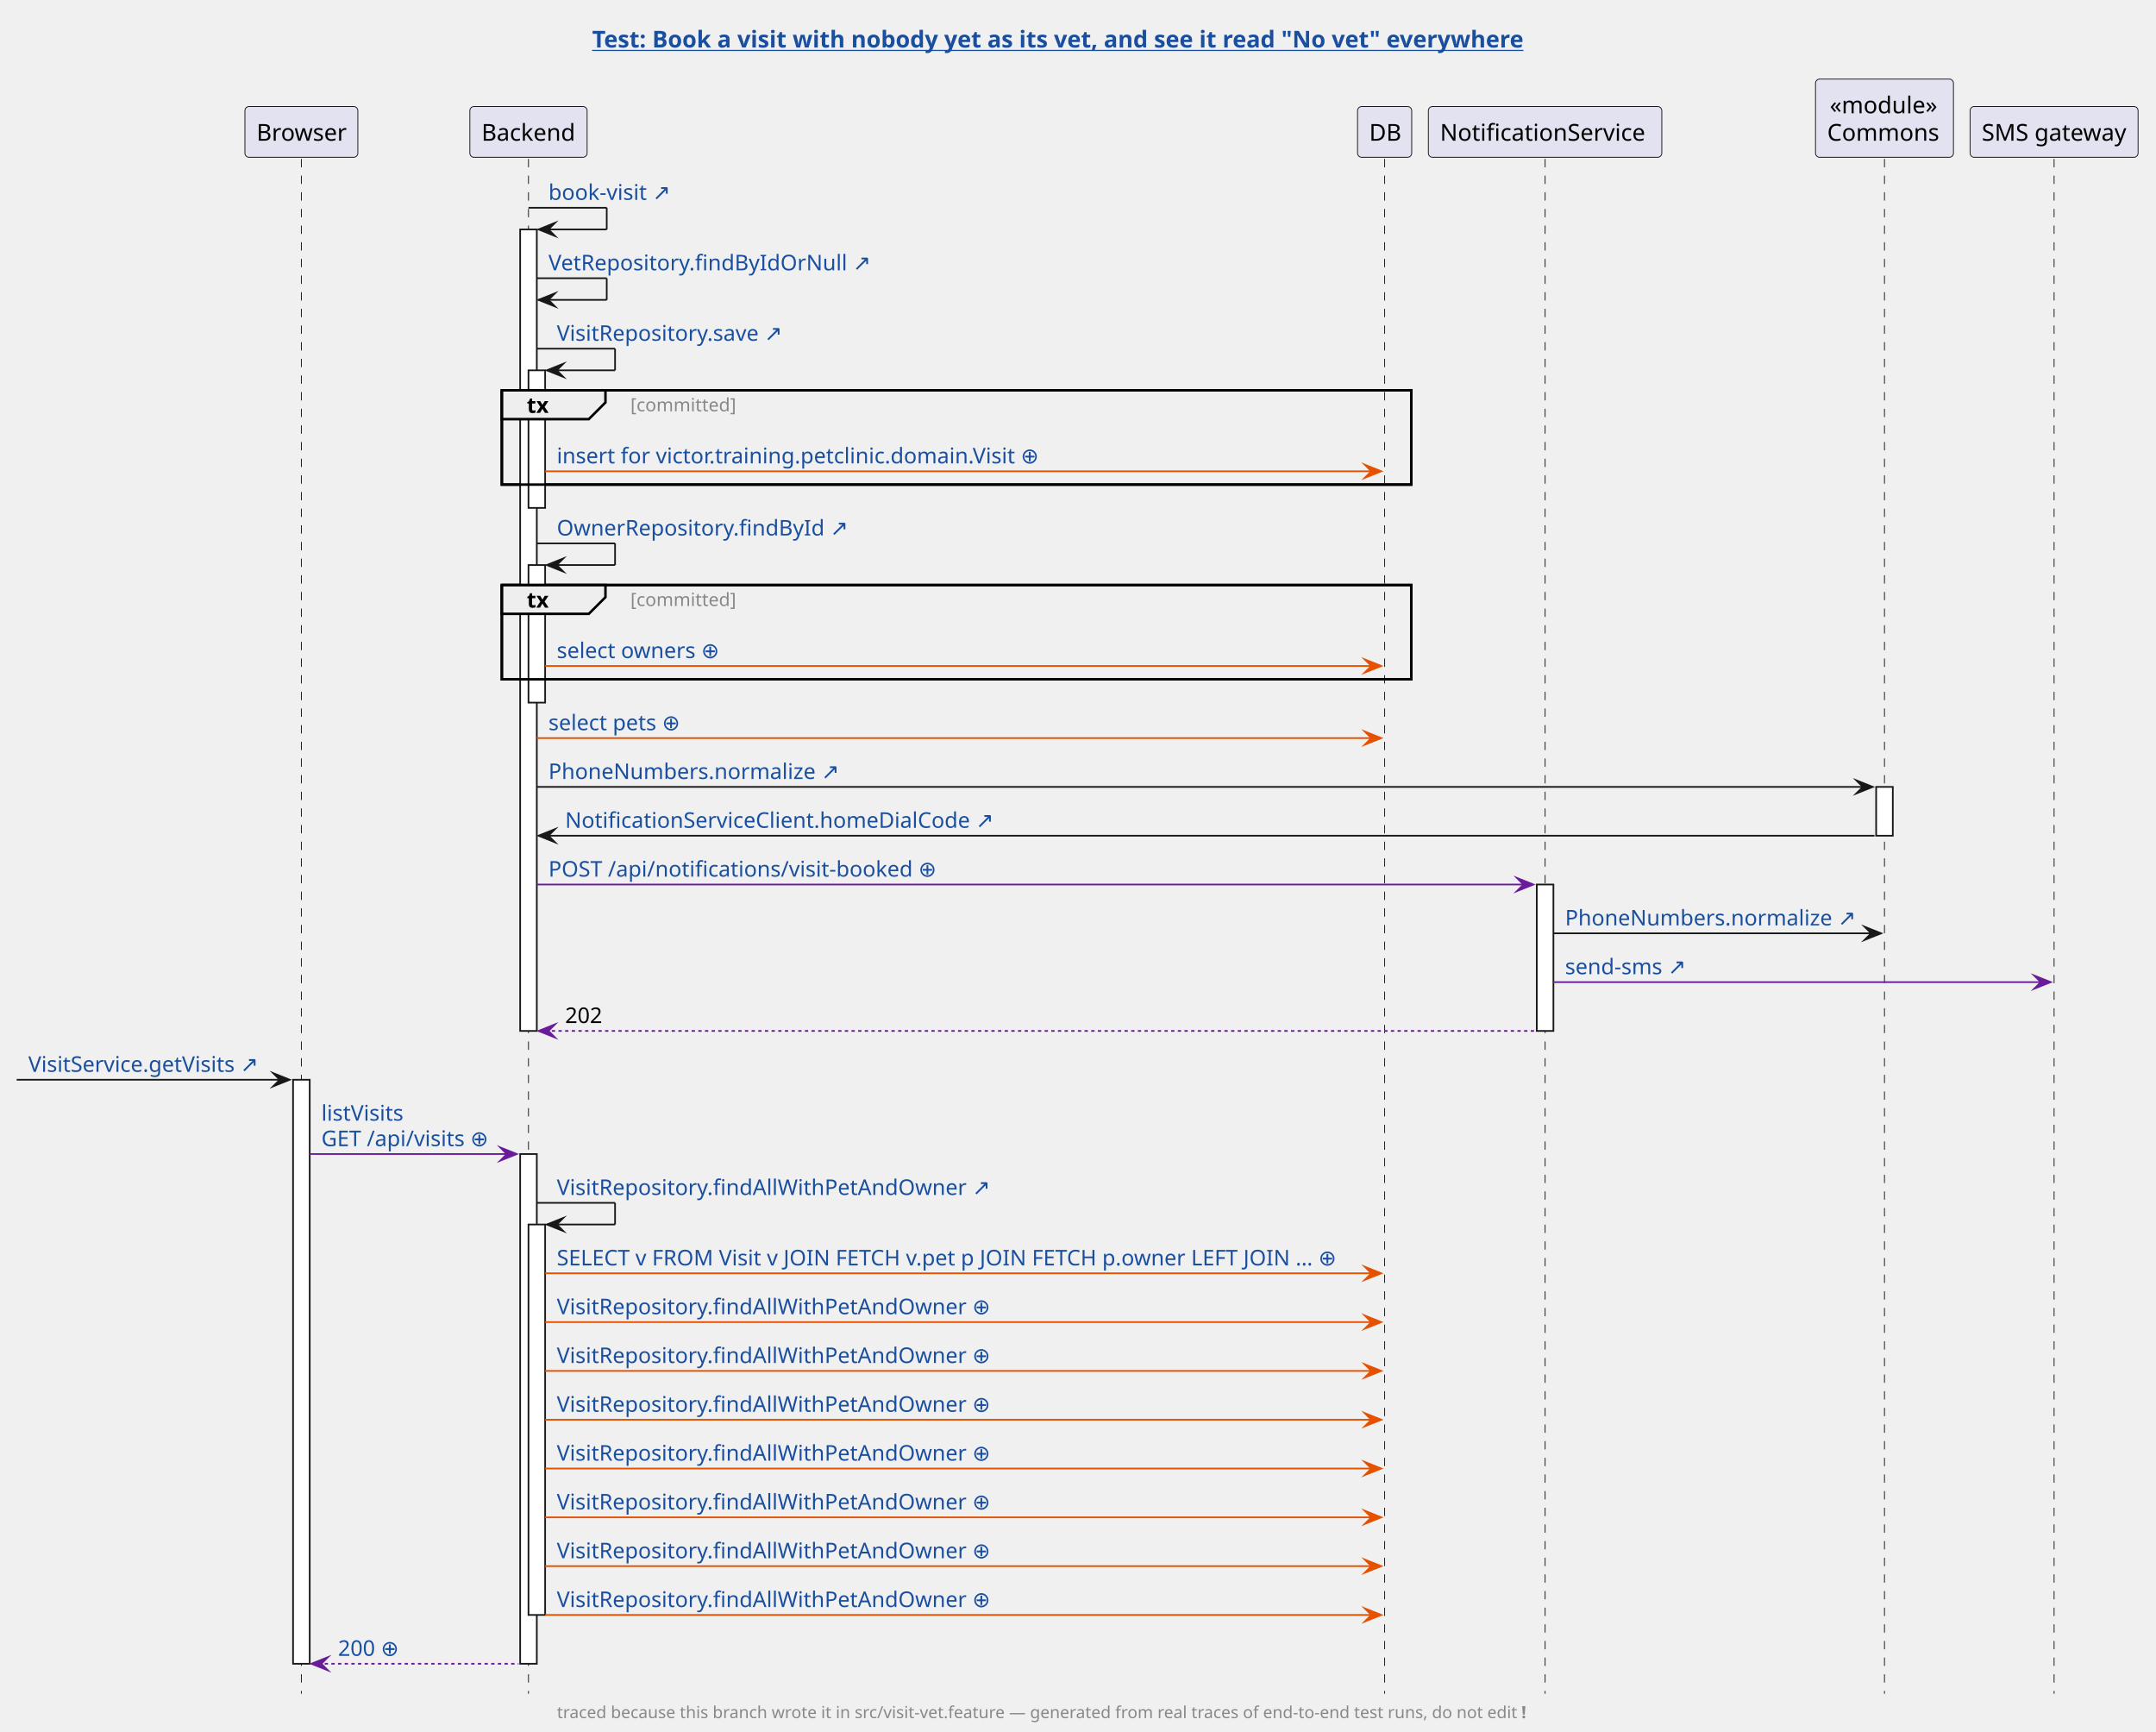
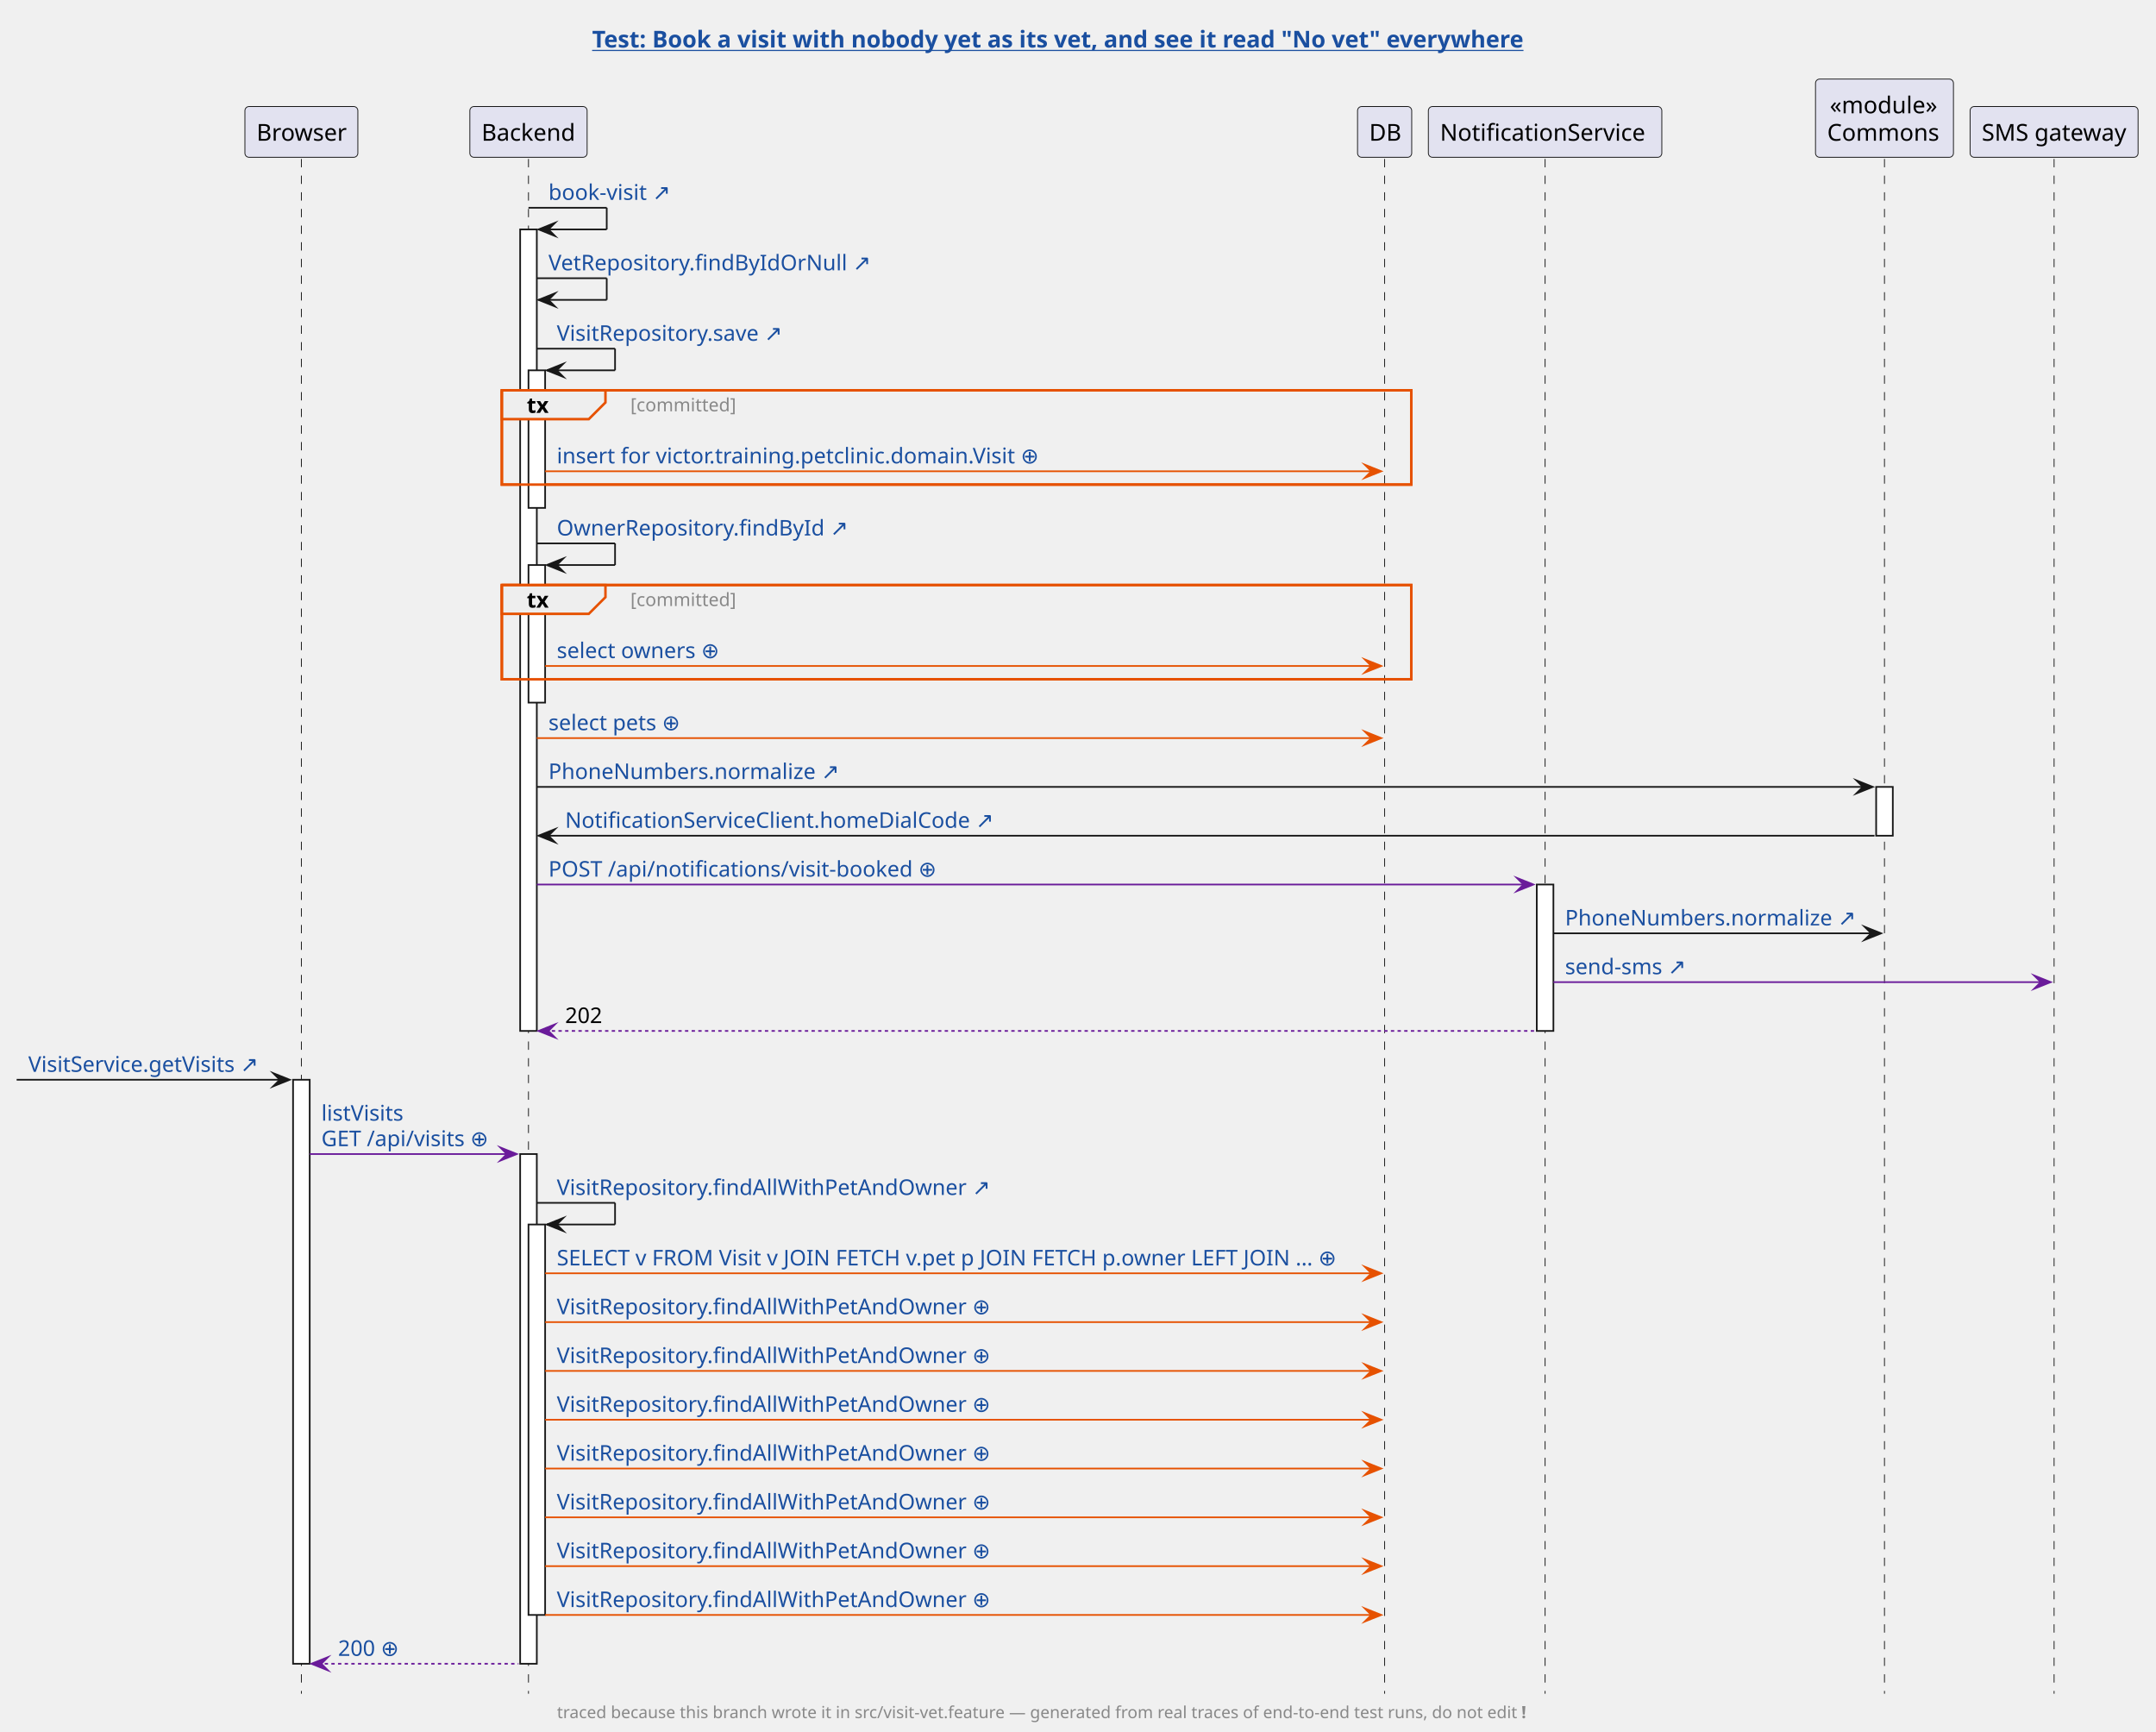
<svg xmlns="http://www.w3.org/2000/svg" xmlns:xlink="http://www.w3.org/1999/xlink" version="1.1" data-diagram-type="SEQUENCE" style="width:1295px;height:1040px;background:#FFFFFF;" width="1295px" height="1040px" viewBox="0 0 1295 1040" zoomAndPan="magnify" preserveAspectRatio="none" contentStyleType="text/css">
  <defs />
  <g font-family="sans-serif" lengthAdjust="spacing">
-     <g class="title" data-source-line="7">
+     <g class="title" data-source-line="13">
      <a target="_top" href="src://petclinic-test/src/visit-vet.feature:22" xlink:href="src://petclinic-test/src/visit-vet.feature:22" xlink:type="simple" xlink:actuate="onRequest" xlink:show="new" title="Click to open the test" xlink:title="Click to open the test">
        <text x="355.653" y="28.535" fill="#1A4FA0" font-size="14" textLength="581.93" font-weight="700" text-decoration="underline">Test: Book a visit with nobody yet as its vet, and see it read "No vet" everywhere</text>
      </a>
    </g>
-     <rect x="301.433" y="234.396" width="546.242" height="56.621" fill="none" style="stroke:#000;stroke-width:1.5;" />
-     <rect x="301.433" y="351.328" width="546.242" height="56.621" fill="none" style="stroke:#000;stroke-width:1.5;" />
-     <g class="participant-lifeline" data-qualified-name="Browser" data-entity-uid="part1" id="part1-lifeline" data-source-line="9">
+     <rect x="301.433" y="234.396" width="546.242" height="56.621" fill="none" style="stroke:#E65100;stroke-width:1.5;" />
+     <rect x="301.433" y="351.328" width="546.242" height="56.621" fill="none" style="stroke:#E65100;stroke-width:1.5;" />
+     <g class="participant-lifeline" data-qualified-name="Browser" data-entity-uid="part1" id="part1-lifeline" data-source-line="15">
      <g>
        <rect x="177.524" y="95.465" width="8" height="921.695" fill="#000" fill-opacity="0" />
        <line x1="181.024" y1="95.465" x2="181.024" y2="1017.16" style="stroke:#181818;stroke-width:0.5;stroke-dasharray:5,5;" />
      </g>
    </g>
    <g>
      <rect x="176.024" y="648.434" width="10" height="350.727" fill="#FFF" style="stroke:#181818;stroke-width:1;" />
    </g>
-     <g class="participant-lifeline" data-qualified-name="Backend" data-entity-uid="part2" id="part2-lifeline" data-source-line="10">
+     <g class="participant-lifeline" data-qualified-name="Backend" data-entity-uid="part2" id="part2-lifeline" data-source-line="16">
      <g>
        <rect x="313.933" y="95.465" width="8" height="921.695" fill="#000" fill-opacity="0" />
        <line x1="317.433" y1="95.465" x2="317.433" y2="1017.16" style="stroke:#181818;stroke-width:0.5;stroke-dasharray:5,5;" />
      </g>
    </g>
    <g>
      <rect x="312.433" y="137.775" width="10" height="481.348" fill="#FFF" style="stroke:#181818;stroke-width:1;" />
    </g>
    <g>
      <rect x="312.433" y="693.055" width="10" height="306.105" fill="#FFF" style="stroke:#181818;stroke-width:1;" />
    </g>
    <g>
      <rect x="317.433" y="222.396" width="10" height="82.621" fill="#FFF" style="stroke:#181818;stroke-width:1;" />
    </g>
    <g>
      <rect x="317.433" y="339.328" width="10" height="82.621" fill="#FFF" style="stroke:#181818;stroke-width:1;" />
    </g>
    <g>
      <rect x="317.433" y="735.365" width="10" height="234.484" fill="#FFF" style="stroke:#181818;stroke-width:1;" />
    </g>
-     <g class="participant-lifeline" data-qualified-name="DB" data-entity-uid="part3" id="part3-lifeline" data-source-line="11">
+     <g class="participant-lifeline" data-qualified-name="DB" data-entity-uid="part3" id="part3-lifeline" data-source-line="17">
      <g>
        <rect x="828.175" y="95.465" width="8" height="921.695" fill="#000" fill-opacity="0" />
        <line x1="831.675" y1="95.465" x2="831.675" y2="1017.16" style="stroke:#181818;stroke-width:0.5;stroke-dasharray:5,5;" />
      </g>
    </g>
-     <g class="participant-lifeline" data-qualified-name="NotificationService" data-entity-uid="part4" id="part4-lifeline" data-source-line="12">
+     <g class="participant-lifeline" data-qualified-name="NotificationService" data-entity-uid="part4" id="part4-lifeline" data-source-line="18">
      <g>
        <rect x="924.558" y="95.465" width="8" height="921.695" fill="#000" fill-opacity="0" />
        <line x1="928.058" y1="95.465" x2="928.058" y2="1017.16" style="stroke:#181818;stroke-width:0.5;stroke-dasharray:5,5;" />
      </g>
    </g>
    <g>
      <rect x="923.058" y="531.191" width="10" height="87.932" fill="#FFF" style="stroke:#181818;stroke-width:1;" />
    </g>
-     <g class="participant-lifeline" data-qualified-name="Commons" data-entity-uid="part5" id="part5-lifeline" data-source-line="13">
+     <g class="participant-lifeline" data-qualified-name="Commons" data-entity-uid="part5" id="part5-lifeline" data-source-line="19">
      <g>
        <rect x="1128.412" y="95.465" width="8" height="921.695" fill="#000" fill-opacity="0" />
        <line x1="1131.912" y1="95.465" x2="1131.912" y2="1017.16" style="stroke:#181818;stroke-width:0.5;stroke-dasharray:5,5;" />
      </g>
    </g>
    <g>
      <rect x="1126.912" y="472.57" width="10" height="29.311" fill="#FFF" style="stroke:#181818;stroke-width:1;" />
    </g>
-     <g class="participant-lifeline" data-qualified-name="SMS gateway" data-entity-uid="part6" id="part6-lifeline" data-source-line="14">
+     <g class="participant-lifeline" data-qualified-name="SMS gateway" data-entity-uid="part6" id="part6-lifeline" data-source-line="20">
      <g>
        <rect x="1230.287" y="95.465" width="8" height="921.695" fill="#000" fill-opacity="0" />
        <line x1="1233.787" y1="95.465" x2="1233.787" y2="1017.16" style="stroke:#181818;stroke-width:0.5;stroke-dasharray:5,5;" />
      </g>
    </g>
-     <g class="participant participant-head" data-qualified-name="Browser" data-entity-uid="part1" id="part1-head" data-source-line="9">
+     <g class="participant participant-head" data-qualified-name="Browser" data-entity-uid="part1" id="part1-head" data-source-line="15">
      <rect x="147.108" y="63.977" width="67.833" height="30.488" fill="#E2E2F0" style="stroke:#181818;stroke-width:0.5;" rx="2.5" ry="2.5" />
      <text x="154.108" y="84.512" fill="#000" font-size="14" textLength="53.833">Browser</text>
    </g>
-     <g class="participant participant-head" data-qualified-name="Backend" data-entity-uid="part2" id="part2-head" data-source-line="10">
+     <g class="participant participant-head" data-qualified-name="Backend" data-entity-uid="part2" id="part2-head" data-source-line="16">
      <rect x="282.214" y="63.977" width="70.438" height="30.488" fill="#E2E2F0" style="stroke:#181818;stroke-width:0.5;" rx="2.5" ry="2.5" />
      <text x="289.214" y="84.512" fill="#000" font-size="14" textLength="56.438">Backend</text>
    </g>
-     <g class="participant participant-head" data-qualified-name="DB" data-entity-uid="part3" id="part3-head" data-source-line="11">
+     <g class="participant participant-head" data-qualified-name="DB" data-entity-uid="part3" id="part3-head" data-source-line="17">
      <rect x="815.406" y="63.977" width="32.539" height="30.488" fill="#E2E2F0" style="stroke:#181818;stroke-width:0.5;" rx="2.5" ry="2.5" />
      <text x="822.406" y="84.512" fill="#000" font-size="14" textLength="18.539">DB</text>
    </g>
-     <g class="participant participant-head" data-qualified-name="NotificationService" data-entity-uid="part4" id="part4-head" data-source-line="12">
+     <g class="participant participant-head" data-qualified-name="NotificationService" data-entity-uid="part4" id="part4-head" data-source-line="18">
      <rect x="857.945" y="63.977" width="140.226" height="30.488" fill="#E2E2F0" style="stroke:#181818;stroke-width:0.5;" rx="2.5" ry="2.5" />
      <text x="864.945" y="84.512" fill="#000" font-size="14" textLength="126.226">NotificationService</text>
    </g>
-     <g class="participant participant-head" data-qualified-name="Commons" data-entity-uid="part5" id="part5-head" data-source-line="13">
+     <g class="participant participant-head" data-qualified-name="Commons" data-entity-uid="part5" id="part5-head" data-source-line="19">
      <rect x="1090.486" y="47.488" width="82.852" height="46.977" fill="#E2E2F0" style="stroke:#181818;stroke-width:0.5;" rx="2.5" ry="2.5" />
      <text x="1099.069" y="68.023" fill="#000" font-size="14" textLength="65.687">«module»</text>
      <text x="1097.486" y="84.512" fill="#000" font-size="14" textLength="68.852">Commons</text>
    </g>
-     <g class="participant participant-head" data-qualified-name="SMS gateway" data-entity-uid="part6" id="part6-head" data-source-line="14">
+     <g class="participant participant-head" data-qualified-name="SMS gateway" data-entity-uid="part6" id="part6-head" data-source-line="20">
      <rect x="1183.338" y="63.977" width="100.898" height="30.488" fill="#E2E2F0" style="stroke:#181818;stroke-width:0.5;" rx="2.5" ry="2.5" />
      <text x="1190.338" y="84.512" fill="#000" font-size="14" textLength="86.898">SMS gateway</text>
    </g>
-     <g class="message" data-entity-1="part2" data-entity-2="part2" id="msg1" data-source-line="15">
+     <g class="message" data-entity-1="part2" data-entity-2="part2" id="msg1" data-source-line="21">
      <line x1="317.433" y1="124.775" x2="364.433" y2="124.775" style="stroke:#181818;stroke-width:1;" />
      <line x1="364.433" y1="124.775" x2="364.433" y2="137.775" style="stroke:#181818;stroke-width:1;" />
      <line x1="323.433" y1="137.775" x2="364.433" y2="137.775" style="stroke:#181818;stroke-width:1;" />
      <polygon points="333.433,133.775,323.433,137.775,333.433,141.775,329.433,137.775" fill="#181818" style="stroke:#181818;stroke-width:1;stroke-linejoin:miter;stroke-miterlimit:10;" />
      <a target="_top" href="src://petclinic-backend/src/main/java/victor/training/petclinic/rest/OwnerRestController.java:193" xlink:href="src://petclinic-backend/src/main/java/victor/training/petclinic/rest/OwnerRestController.java:193" xlink:type="simple" xlink:actuate="onRequest" xlink:show="new" title="Click to open OwnerRestController.bookVisit" xlink:title="Click to open OwnerRestController.bookVisit">
        <text x="329.433" y="120.033" fill="#1A4FA0" font-size="13" textLength="82.12">book-visit ↗</text>
      </a>
    </g>
-     <g class="message" data-entity-1="part2" data-entity-2="part2" id="msg2" data-source-line="17">
+     <g class="message" data-entity-1="part2" data-entity-2="part2" id="msg2" data-source-line="23">
      <line x1="322.433" y1="167.086" x2="364.433" y2="167.086" style="stroke:#181818;stroke-width:1;" />
      <line x1="364.433" y1="167.086" x2="364.433" y2="180.086" style="stroke:#181818;stroke-width:1;" />
      <line x1="323.433" y1="180.086" x2="364.433" y2="180.086" style="stroke:#181818;stroke-width:1;" />
      <polygon points="333.433,176.086,323.433,180.086,333.433,184.086,329.433,180.086" fill="#181818" style="stroke:#181818;stroke-width:1;stroke-linejoin:miter;stroke-miterlimit:10;" />
      <a target="_top" href="src://petclinic-backend/src/main/java/victor/training/petclinic/repository/VetRepository.java:19" xlink:href="src://petclinic-backend/src/main/java/victor/training/petclinic/repository/VetRepository.java:19" xlink:type="simple" xlink:actuate="onRequest" xlink:show="new" title="Click to open VetRepository.findByIdOrNull" xlink:title="Click to open VetRepository.findByIdOrNull">
        <text x="329.433" y="162.344" fill="#1A4FA0" font-size="13" textLength="200.396">VetRepository.findByIdOrNull ↗</text>
      </a>
    </g>
-     <g class="message" data-entity-1="part2" data-entity-2="part2" id="msg3" data-source-line="18">
+     <g class="message" data-entity-1="part2" data-entity-2="part2" id="msg3" data-source-line="24">
      <line x1="322.433" y1="209.396" x2="369.433" y2="209.396" style="stroke:#181818;stroke-width:1;" />
      <line x1="369.433" y1="209.396" x2="369.433" y2="222.396" style="stroke:#181818;stroke-width:1;" />
      <line x1="328.433" y1="222.396" x2="369.433" y2="222.396" style="stroke:#181818;stroke-width:1;" />
      <polygon points="338.433,218.396,328.433,222.396,338.433,226.396,334.433,222.396" fill="#181818" style="stroke:#181818;stroke-width:1;stroke-linejoin:miter;stroke-miterlimit:10;" />
      <a target="_top" href="src://petclinic-backend/src/main/java/victor/training/petclinic/repository/VisitRepository.java:14" xlink:href="src://petclinic-backend/src/main/java/victor/training/petclinic/repository/VisitRepository.java:14" xlink:type="simple" xlink:actuate="onRequest" xlink:show="new" title="Click to open VisitRepository.save" xlink:title="Click to open VisitRepository.save">
        <text x="334.433" y="204.654" fill="#1A4FA0" font-size="13" textLength="143.482">VisitRepository.save ↗</text>
      </a>
    </g>
-     <path d="M301.433,234.396 L363.667,234.396 L363.667,241.707 L353.667,251.707 L301.433,251.707 L301.433,234.396" style="stroke:#000;stroke-width:1.5;" fill="#EEE" />
-     <rect x="301.433" y="234.396" width="546.242" height="56.621" fill="none" style="stroke:#000;stroke-width:1.5;" />
+     <path d="M301.433,234.396 L363.667,234.396 L363.667,241.707 L353.667,251.707 L301.433,251.707 L301.433,234.396" style="stroke:#E65100;stroke-width:1.5;" fill="#EEE" />
+     <rect x="301.433" y="234.396" width="546.242" height="56.621" fill="none" style="stroke:#E65100;stroke-width:1.5;" />
    <text x="316.433" y="247.965" fill="#000" font-size="13" textLength="12.949" font-weight="700">tx</text>
    <text x="378.667" y="247.031" fill="#888" font-size="11" textLength="64.544">[committed]</text>
-     <g class="message" data-entity-1="part2" data-entity-2="part3" id="msg4" data-source-line="21">
+     <g class="message" data-entity-1="part2" data-entity-2="part3" id="msg4" data-source-line="27">
      <polygon points="819.675,279.018,829.675,283.018,819.675,287.018,823.675,283.018" fill="#E65100" style="stroke:#E65100;stroke-width:1;stroke-linejoin:miter;stroke-miterlimit:10;" />
      <line x1="327.433" y1="283.018" x2="825.675" y2="283.018" style="stroke:#E65100;stroke-width:1;" />
      <a target="_top" href="genseq://1ck57bi" xlink:href="genseq://1ck57bi" xlink:type="simple" xlink:actuate="onRequest" xlink:show="new" title="Click for the statement behind this call" xlink:title="Click for the statement behind this call">
        <text x="334.433" y="278.275" fill="#1A4FA0" font-size="13" textLength="304.351">insert for victor.training.petclinic.domain.Visit ⊕</text>
      </a>
    </g>
-     <g class="message" data-entity-1="part2" data-entity-2="part2" id="msg5" data-source-line="24">
+     <g class="message" data-entity-1="part2" data-entity-2="part2" id="msg5" data-source-line="30">
      <line x1="322.433" y1="326.328" x2="369.433" y2="326.328" style="stroke:#181818;stroke-width:1;" />
      <line x1="369.433" y1="326.328" x2="369.433" y2="339.328" style="stroke:#181818;stroke-width:1;" />
      <line x1="328.433" y1="339.328" x2="369.433" y2="339.328" style="stroke:#181818;stroke-width:1;" />
      <polygon points="338.433,335.328,328.433,339.328,338.433,343.328,334.433,339.328" fill="#181818" style="stroke:#181818;stroke-width:1;stroke-linejoin:miter;stroke-miterlimit:10;" />
      <a target="_top" href="src://petclinic-backend/src/main/java/victor/training/petclinic/repository/OwnerRepository.java:14" xlink:href="src://petclinic-backend/src/main/java/victor/training/petclinic/repository/OwnerRepository.java:14" xlink:type="simple" xlink:actuate="onRequest" xlink:show="new" title="Click to open OwnerRepository.findById" xlink:title="Click to open OwnerRepository.findById">
        <text x="334.433" y="321.586" fill="#1A4FA0" font-size="13" textLength="179.931">OwnerRepository.findById ↗</text>
      </a>
    </g>
-     <path d="M301.433,351.328 L363.667,351.328 L363.667,358.639 L353.667,368.639 L301.433,368.639 L301.433,351.328" style="stroke:#000;stroke-width:1.5;" fill="#EEE" />
-     <rect x="301.433" y="351.328" width="546.242" height="56.621" fill="none" style="stroke:#000;stroke-width:1.5;" />
+     <path d="M301.433,351.328 L363.667,351.328 L363.667,358.639 L353.667,368.639 L301.433,368.639 L301.433,351.328" style="stroke:#E65100;stroke-width:1.5;" fill="#EEE" />
+     <rect x="301.433" y="351.328" width="546.242" height="56.621" fill="none" style="stroke:#E65100;stroke-width:1.5;" />
    <text x="316.433" y="364.896" fill="#000" font-size="13" textLength="12.949" font-weight="700">tx</text>
    <text x="378.667" y="363.963" fill="#888" font-size="11" textLength="64.544">[committed]</text>
-     <g class="message" data-entity-1="part2" data-entity-2="part3" id="msg6" data-source-line="27">
+     <g class="message" data-entity-1="part2" data-entity-2="part3" id="msg6" data-source-line="33">
      <polygon points="819.675,395.949,829.675,399.949,819.675,403.949,823.675,399.949" fill="#E65100" style="stroke:#E65100;stroke-width:1;stroke-linejoin:miter;stroke-miterlimit:10;" />
      <line x1="327.433" y1="399.949" x2="825.675" y2="399.949" style="stroke:#E65100;stroke-width:1;" />
      <a target="_top" href="genseq://0x8aana" xlink:href="genseq://0x8aana" xlink:type="simple" xlink:actuate="onRequest" xlink:show="new" title="Click for the statement behind this call" xlink:title="Click for the statement behind this call">
        <text x="334.433" y="395.207" fill="#1A4FA0" font-size="13" textLength="99.284">select owners ⊕</text>
      </a>
    </g>
-     <g class="message" data-entity-1="part2" data-entity-2="part3" id="msg7" data-source-line="30">
+     <g class="message" data-entity-1="part2" data-entity-2="part3" id="msg7" data-source-line="36">
      <polygon points="819.675,439.26,829.675,443.26,819.675,447.26,823.675,443.26" fill="#E65100" style="stroke:#E65100;stroke-width:1;stroke-linejoin:miter;stroke-miterlimit:10;" />
      <line x1="322.433" y1="443.26" x2="825.675" y2="443.26" style="stroke:#E65100;stroke-width:1;" />
      <a target="_top" href="genseq://18567ho" xlink:href="genseq://18567ho" xlink:type="simple" xlink:actuate="onRequest" xlink:show="new" title="Click for the statement behind this call" xlink:title="Click for the statement behind this call">
        <text x="329.433" y="438.518" fill="#1A4FA0" font-size="13" textLength="80.939">select pets ⊕</text>
      </a>
    </g>
-     <g class="message" data-entity-1="part2" data-entity-2="part5" id="msg8" data-source-line="31">
+     <g class="message" data-entity-1="part2" data-entity-2="part5" id="msg8" data-source-line="37">
      <polygon points="1114.912,468.57,1124.912,472.57,1114.912,476.57,1118.912,472.57" fill="#181818" style="stroke:#181818;stroke-width:1;stroke-linejoin:miter;stroke-miterlimit:10;" />
      <line x1="322.433" y1="472.57" x2="1120.912" y2="472.57" style="stroke:#181818;stroke-width:1;" />
      <a target="_top" href="src://petclinic-commons/src/main/java/victor/training/commons/PhoneNumbers.java:14" xlink:href="src://petclinic-commons/src/main/java/victor/training/commons/PhoneNumbers.java:14" xlink:type="simple" xlink:actuate="onRequest" xlink:show="new" title="Click to open PhoneNumbers.normalize" xlink:title="Click to open PhoneNumbers.normalize">
        <text x="329.433" y="467.828" fill="#1A4FA0" font-size="13" textLength="179.854">PhoneNumbers.normalize ↗</text>
      </a>
    </g>
-     <g class="message" data-entity-1="part5" data-entity-2="part2" id="msg9" data-source-line="33">
+     <g class="message" data-entity-1="part5" data-entity-2="part2" id="msg9" data-source-line="39">
      <polygon points="333.433,497.881,323.433,501.881,333.433,505.881,329.433,501.881" fill="#181818" style="stroke:#181818;stroke-width:1;stroke-linejoin:miter;stroke-miterlimit:10;" />
      <line x1="327.433" y1="501.881" x2="1125.912" y2="501.881" style="stroke:#181818;stroke-width:1;" />
      <a target="_top" href="src://petclinic-backend/src/main/java/victor/training/petclinic/notification/NotificationServiceClient.java:45" xlink:href="src://petclinic-backend/src/main/java/victor/training/petclinic/notification/NotificationServiceClient.java:45" xlink:type="simple" xlink:actuate="onRequest" xlink:show="new" title="Click to open NotificationServiceClient.homeDialCode" xlink:title="Click to open NotificationServiceClient.homeDialCode">
        <text x="339.433" y="497.139" fill="#1A4FA0" font-size="13" textLength="267.389">NotificationServiceClient.homeDialCode ↗</text>
      </a>
    </g>
-     <g class="message" data-entity-1="part2" data-entity-2="part4" id="msg10" data-source-line="35">
+     <g class="message" data-entity-1="part2" data-entity-2="part4" id="msg10" data-source-line="41">
      <polygon points="911.058,527.191,921.058,531.191,911.058,535.191,915.058,531.191" fill="#6A1B9A" style="stroke:#6A1B9A;stroke-width:1;stroke-linejoin:miter;stroke-miterlimit:10;" />
      <line x1="322.433" y1="531.191" x2="917.058" y2="531.191" style="stroke:#6A1B9A;stroke-width:1;" />
      <a target="_top" href="genseq://00gfug0" xlink:href="genseq://00gfug0" xlink:type="simple" xlink:actuate="onRequest" xlink:show="new" title="Click for the request as it was sent" xlink:title="Click for the request as it was sent">
        <text x="329.433" y="526.449" fill="#1A4FA0" font-size="13" textLength="248.492">POST /api/notifications/visit-booked ⊕</text>
      </a>
    </g>
-     <g class="message" data-entity-1="part4" data-entity-2="part5" id="msg11" data-source-line="37">
+     <g class="message" data-entity-1="part4" data-entity-2="part5" id="msg11" data-source-line="43">
      <polygon points="1119.912,556.502,1129.912,560.502,1119.912,564.502,1123.912,560.502" fill="#181818" style="stroke:#181818;stroke-width:1;stroke-linejoin:miter;stroke-miterlimit:10;" />
      <line x1="933.058" y1="560.502" x2="1125.912" y2="560.502" style="stroke:#181818;stroke-width:1;" />
      <a target="_top" href="src://petclinic-commons/src/main/java/victor/training/commons/PhoneNumbers.java:8" xlink:href="src://petclinic-commons/src/main/java/victor/training/commons/PhoneNumbers.java:8" xlink:type="simple" xlink:actuate="onRequest" xlink:show="new" title="Click to open PhoneNumbers.normalize" xlink:title="Click to open PhoneNumbers.normalize">
        <text x="940.058" y="555.76" fill="#1A4FA0" font-size="13" textLength="179.854">PhoneNumbers.normalize ↗</text>
      </a>
    </g>
-     <g class="message" data-entity-1="part4" data-entity-2="part6" id="msg12" data-source-line="38">
+     <g class="message" data-entity-1="part4" data-entity-2="part6" id="msg12" data-source-line="44">
      <polygon points="1221.787,585.813,1231.787,589.813,1221.787,593.813,1225.787,589.813" fill="#6A1B9A" style="stroke:#6A1B9A;stroke-width:1;stroke-linejoin:miter;stroke-miterlimit:10;" />
      <line x1="933.058" y1="589.813" x2="1227.787" y2="589.813" style="stroke:#6A1B9A;stroke-width:1;" />
      <a target="_top" href="src://notification-service/src/main/java/victor/training/notification/SmsGateway.java:23" xlink:href="src://notification-service/src/main/java/victor/training/notification/SmsGateway.java:23" xlink:type="simple" xlink:actuate="onRequest" xlink:show="new" title="Click to open SmsGateway.send" xlink:title="Click to open SmsGateway.send">
        <text x="940.058" y="585.07" fill="#1A4FA0" font-size="13" textLength="80.146">send-sms ↗</text>
      </a>
    </g>
-     <g class="message" data-entity-1="part4" data-entity-2="part2" id="msg13" data-source-line="39">
+     <g class="message" data-entity-1="part4" data-entity-2="part2" id="msg13" data-source-line="45">
      <polygon points="333.433,615.123,323.433,619.123,333.433,623.123,329.433,619.123" fill="#6A1B9A" style="stroke:#6A1B9A;stroke-width:1;stroke-linejoin:miter;stroke-miterlimit:10;" />
      <line x1="327.433" y1="619.123" x2="922.058" y2="619.123" style="stroke:#6A1B9A;stroke-width:1;stroke-dasharray:2,2;" />
      <text x="339.433" y="614.381" fill="#000" font-size="13" textLength="24.661">202</text>
    </g>
-     <g class="message" data-entity-1="part1" data-entity-2="part1" id="msg14" data-source-line="42">
+     <g class="message" data-entity-1="part1" data-entity-2="part1" id="msg14" data-source-line="48">
      <polygon points="164.024,644.434,174.024,648.434,164.024,652.434,168.024,648.434" fill="#181818" style="stroke:#181818;stroke-width:1;stroke-linejoin:miter;stroke-miterlimit:10;" />
      <line x1="10" y1="648.434" x2="170.024" y2="648.434" style="stroke:#181818;stroke-width:1;" />
      <a target="_top" href="src://petclinic-frontend/src/app/visits/visits-page/visits-page.component.ts:21" xlink:href="src://petclinic-frontend/src/app/visits/visits-page/visits-page.component.ts:21" xlink:type="simple" xlink:actuate="onRequest" xlink:show="new" title="Click to open the line that sent this request: visits-page.component.ts:21" xlink:title="Click to open the line that sent this request: visits-page.component.ts:21">
        <text x="17" y="643.691" fill="#1A4FA0" font-size="13" textLength="147.024">VisitService.getVisits ↗</text>
      </a>
    </g>
-     <g class="message" data-entity-1="part1" data-entity-2="part2" id="msg15" data-source-line="44">
+     <g class="message" data-entity-1="part1" data-entity-2="part2" id="msg15" data-source-line="50">
      <polygon points="300.433,689.055,310.433,693.055,300.433,697.055,304.433,693.055" fill="#6A1B9A" style="stroke:#6A1B9A;stroke-width:1;stroke-linejoin:miter;stroke-miterlimit:10;" />
      <line x1="186.024" y1="693.055" x2="306.433" y2="693.055" style="stroke:#6A1B9A;stroke-width:1;" />
      <a target="_top" href="genseq://1myr631" xlink:href="genseq://1myr631" xlink:type="simple" xlink:actuate="onRequest" xlink:show="new" title="Click for the request as it was sent" xlink:title="Click for the request as it was sent">
        <text x="193.024" y="673.002" fill="#1A4FA0" font-size="13" textLength="53.136">listVisits</text>
      </a>
      <a target="_top" href="genseq://1myr631" xlink:href="genseq://1myr631" xlink:type="simple" xlink:actuate="onRequest" xlink:show="new" title="Click for the request as it was sent" xlink:title="Click for the request as it was sent">
        <text x="193.024" y="688.313" fill="#1A4FA0" font-size="13" textLength="107.409">GET /api/visits ⊕</text>
      </a>
    </g>
-     <g class="message" data-entity-1="part2" data-entity-2="part2" id="msg16" data-source-line="46">
+     <g class="message" data-entity-1="part2" data-entity-2="part2" id="msg16" data-source-line="52">
      <line x1="322.433" y1="722.365" x2="369.433" y2="722.365" style="stroke:#181818;stroke-width:1;" />
      <line x1="369.433" y1="722.365" x2="369.433" y2="735.365" style="stroke:#181818;stroke-width:1;" />
      <line x1="328.433" y1="735.365" x2="369.433" y2="735.365" style="stroke:#181818;stroke-width:1;" />
      <polygon points="338.433,731.365,328.433,735.365,338.433,739.365,334.433,735.365" fill="#181818" style="stroke:#181818;stroke-width:1;stroke-linejoin:miter;stroke-miterlimit:10;" />
      <a target="_top" href="src://petclinic-backend/src/main/java/victor/training/petclinic/repository/VisitRepository.java:19" xlink:href="src://petclinic-backend/src/main/java/victor/training/petclinic/repository/VisitRepository.java:19" xlink:type="simple" xlink:actuate="onRequest" xlink:show="new" title="Click to open VisitRepository.findAllWithPetAndOwner" xlink:title="Click to open VisitRepository.findAllWithPetAndOwner">
        <text x="334.433" y="717.623" fill="#1A4FA0" font-size="13" textLength="270.042">VisitRepository.findAllWithPetAndOwner ↗</text>
      </a>
    </g>
-     <g class="message" data-entity-1="part2" data-entity-2="part3" id="msg17" data-source-line="48">
+     <g class="message" data-entity-1="part2" data-entity-2="part3" id="msg17" data-source-line="54">
      <polygon points="819.675,760.676,829.675,764.676,819.675,768.676,823.675,764.676" fill="#E65100" style="stroke:#E65100;stroke-width:1;stroke-linejoin:miter;stroke-miterlimit:10;" />
      <line x1="327.433" y1="764.676" x2="825.675" y2="764.676" style="stroke:#E65100;stroke-width:1;" />
      <a target="_top" href="genseq://1706k1o" xlink:href="genseq://1706k1o" xlink:type="simple" xlink:actuate="onRequest" xlink:show="new" title="Click for the statement behind this call" xlink:title="Click for the statement behind this call">
        <text x="334.433" y="759.934" fill="#1A4FA0" font-size="13" textLength="490.242">SELECT v FROM Visit v JOIN FETCH v.pet p JOIN FETCH p.owner LEFT JOIN … ⊕</text>
      </a>
    </g>
-     <g class="message" data-entity-1="part2" data-entity-2="part3" id="msg18" data-source-line="49">
+     <g class="message" data-entity-1="part2" data-entity-2="part3" id="msg18" data-source-line="55">
      <polygon points="819.675,789.986,829.675,793.986,819.675,797.986,823.675,793.986" fill="#E65100" style="stroke:#E65100;stroke-width:1;stroke-linejoin:miter;stroke-miterlimit:10;" />
      <line x1="327.433" y1="793.986" x2="825.675" y2="793.986" style="stroke:#E65100;stroke-width:1;" />
      <a target="_top" href="genseq://0cvbten" xlink:href="genseq://0cvbten" xlink:type="simple" xlink:actuate="onRequest" xlink:show="new" title="Click for the statement behind this call" xlink:title="Click for the statement behind this call">
        <text x="334.433" y="789.244" fill="#1A4FA0" font-size="13" textLength="266.449">VisitRepository.findAllWithPetAndOwner ⊕</text>
      </a>
    </g>
-     <g class="message" data-entity-1="part2" data-entity-2="part3" id="msg19" data-source-line="50">
+     <g class="message" data-entity-1="part2" data-entity-2="part3" id="msg19" data-source-line="56">
      <polygon points="819.675,819.297,829.675,823.297,819.675,827.297,823.675,823.297" fill="#E65100" style="stroke:#E65100;stroke-width:1;stroke-linejoin:miter;stroke-miterlimit:10;" />
      <line x1="327.433" y1="823.297" x2="825.675" y2="823.297" style="stroke:#E65100;stroke-width:1;" />
      <a target="_top" href="genseq://0xm9qzg" xlink:href="genseq://0xm9qzg" xlink:type="simple" xlink:actuate="onRequest" xlink:show="new" title="Click for the statement behind this call" xlink:title="Click for the statement behind this call">
        <text x="334.433" y="818.555" fill="#1A4FA0" font-size="13" textLength="266.449">VisitRepository.findAllWithPetAndOwner ⊕</text>
      </a>
    </g>
-     <g class="message" data-entity-1="part2" data-entity-2="part3" id="msg20" data-source-line="51">
+     <g class="message" data-entity-1="part2" data-entity-2="part3" id="msg20" data-source-line="57">
      <polygon points="819.675,848.607,829.675,852.607,819.675,856.607,823.675,852.607" fill="#E65100" style="stroke:#E65100;stroke-width:1;stroke-linejoin:miter;stroke-miterlimit:10;" />
      <line x1="327.433" y1="852.607" x2="825.675" y2="852.607" style="stroke:#E65100;stroke-width:1;" />
      <a target="_top" href="genseq://070fg5f" xlink:href="genseq://070fg5f" xlink:type="simple" xlink:actuate="onRequest" xlink:show="new" title="Click for the statement behind this call" xlink:title="Click for the statement behind this call">
        <text x="334.433" y="847.865" fill="#1A4FA0" font-size="13" textLength="266.449">VisitRepository.findAllWithPetAndOwner ⊕</text>
      </a>
    </g>
-     <g class="message" data-entity-1="part2" data-entity-2="part3" id="msg21" data-source-line="52">
+     <g class="message" data-entity-1="part2" data-entity-2="part3" id="msg21" data-source-line="58">
      <polygon points="819.675,877.918,829.675,881.918,819.675,885.918,823.675,881.918" fill="#E65100" style="stroke:#E65100;stroke-width:1;stroke-linejoin:miter;stroke-miterlimit:10;" />
      <line x1="327.433" y1="881.918" x2="825.675" y2="881.918" style="stroke:#E65100;stroke-width:1;" />
      <a target="_top" href="genseq://1heb9yw" xlink:href="genseq://1heb9yw" xlink:type="simple" xlink:actuate="onRequest" xlink:show="new" title="Click for the statement behind this call" xlink:title="Click for the statement behind this call">
        <text x="334.433" y="877.176" fill="#1A4FA0" font-size="13" textLength="266.449">VisitRepository.findAllWithPetAndOwner ⊕</text>
      </a>
    </g>
-     <g class="message" data-entity-1="part2" data-entity-2="part3" id="msg22" data-source-line="53">
+     <g class="message" data-entity-1="part2" data-entity-2="part3" id="msg22" data-source-line="59">
      <polygon points="819.675,907.229,829.675,911.229,819.675,915.229,823.675,911.229" fill="#E65100" style="stroke:#E65100;stroke-width:1;stroke-linejoin:miter;stroke-miterlimit:10;" />
      <line x1="327.433" y1="911.229" x2="825.675" y2="911.229" style="stroke:#E65100;stroke-width:1;" />
      <a target="_top" href="genseq://0g8ptx2" xlink:href="genseq://0g8ptx2" xlink:type="simple" xlink:actuate="onRequest" xlink:show="new" title="Click for the statement behind this call" xlink:title="Click for the statement behind this call">
        <text x="334.433" y="906.486" fill="#1A4FA0" font-size="13" textLength="266.449">VisitRepository.findAllWithPetAndOwner ⊕</text>
      </a>
    </g>
-     <g class="message" data-entity-1="part2" data-entity-2="part3" id="msg23" data-source-line="54">
+     <g class="message" data-entity-1="part2" data-entity-2="part3" id="msg23" data-source-line="60">
      <polygon points="819.675,936.539,829.675,940.539,819.675,944.539,823.675,940.539" fill="#E65100" style="stroke:#E65100;stroke-width:1;stroke-linejoin:miter;stroke-miterlimit:10;" />
      <line x1="327.433" y1="940.539" x2="825.675" y2="940.539" style="stroke:#E65100;stroke-width:1;" />
      <a target="_top" href="genseq://0i1m34t" xlink:href="genseq://0i1m34t" xlink:type="simple" xlink:actuate="onRequest" xlink:show="new" title="Click for the statement behind this call" xlink:title="Click for the statement behind this call">
        <text x="334.433" y="935.797" fill="#1A4FA0" font-size="13" textLength="266.449">VisitRepository.findAllWithPetAndOwner ⊕</text>
      </a>
    </g>
-     <g class="message" data-entity-1="part2" data-entity-2="part3" id="msg24" data-source-line="55">
+     <g class="message" data-entity-1="part2" data-entity-2="part3" id="msg24" data-source-line="61">
      <polygon points="819.675,965.85,829.675,969.85,819.675,973.85,823.675,969.85" fill="#E65100" style="stroke:#E65100;stroke-width:1;stroke-linejoin:miter;stroke-miterlimit:10;" />
      <line x1="327.433" y1="969.85" x2="825.675" y2="969.85" style="stroke:#E65100;stroke-width:1;" />
      <a target="_top" href="genseq://094wceq" xlink:href="genseq://094wceq" xlink:type="simple" xlink:actuate="onRequest" xlink:show="new" title="Click for the statement behind this call" xlink:title="Click for the statement behind this call">
        <text x="334.433" y="965.107" fill="#1A4FA0" font-size="13" textLength="266.449">VisitRepository.findAllWithPetAndOwner ⊕</text>
      </a>
    </g>
-     <g class="message" data-entity-1="part2" data-entity-2="part1" id="msg25" data-source-line="57">
+     <g class="message" data-entity-1="part2" data-entity-2="part1" id="msg25" data-source-line="63">
      <polygon points="197.024,995.16,187.024,999.16,197.024,1003.16,193.024,999.16" fill="#6A1B9A" style="stroke:#6A1B9A;stroke-width:1;stroke-linejoin:miter;stroke-miterlimit:10;" />
      <line x1="191.024" y1="999.16" x2="311.433" y2="999.16" style="stroke:#6A1B9A;stroke-width:1;stroke-dasharray:2,2;" />
      <a target="_top" href="genseq://0p8wewa" xlink:href="genseq://0p8wewa" xlink:type="simple" xlink:actuate="onRequest" xlink:show="new" title="Click for this call’s JSON body" xlink:title="Click for this call’s JSON body">
        <text x="203.024" y="994.418" fill="#1A4FA0" font-size="13" textLength="38.181">200 ⊕</text>
      </a>
    </g>
-     <g class="footer" data-source-line="8">
+     <g class="footer" data-source-line="14">
      <text x="334.54" y="1031.828" fill="#888" font-size="10" textLength="624.157">traced because this branch wrote it in src/visit-vet.feature — generated from real traces of end-to-end test runs, do not edit ❗</text>
    </g>
  </g>
</svg>
